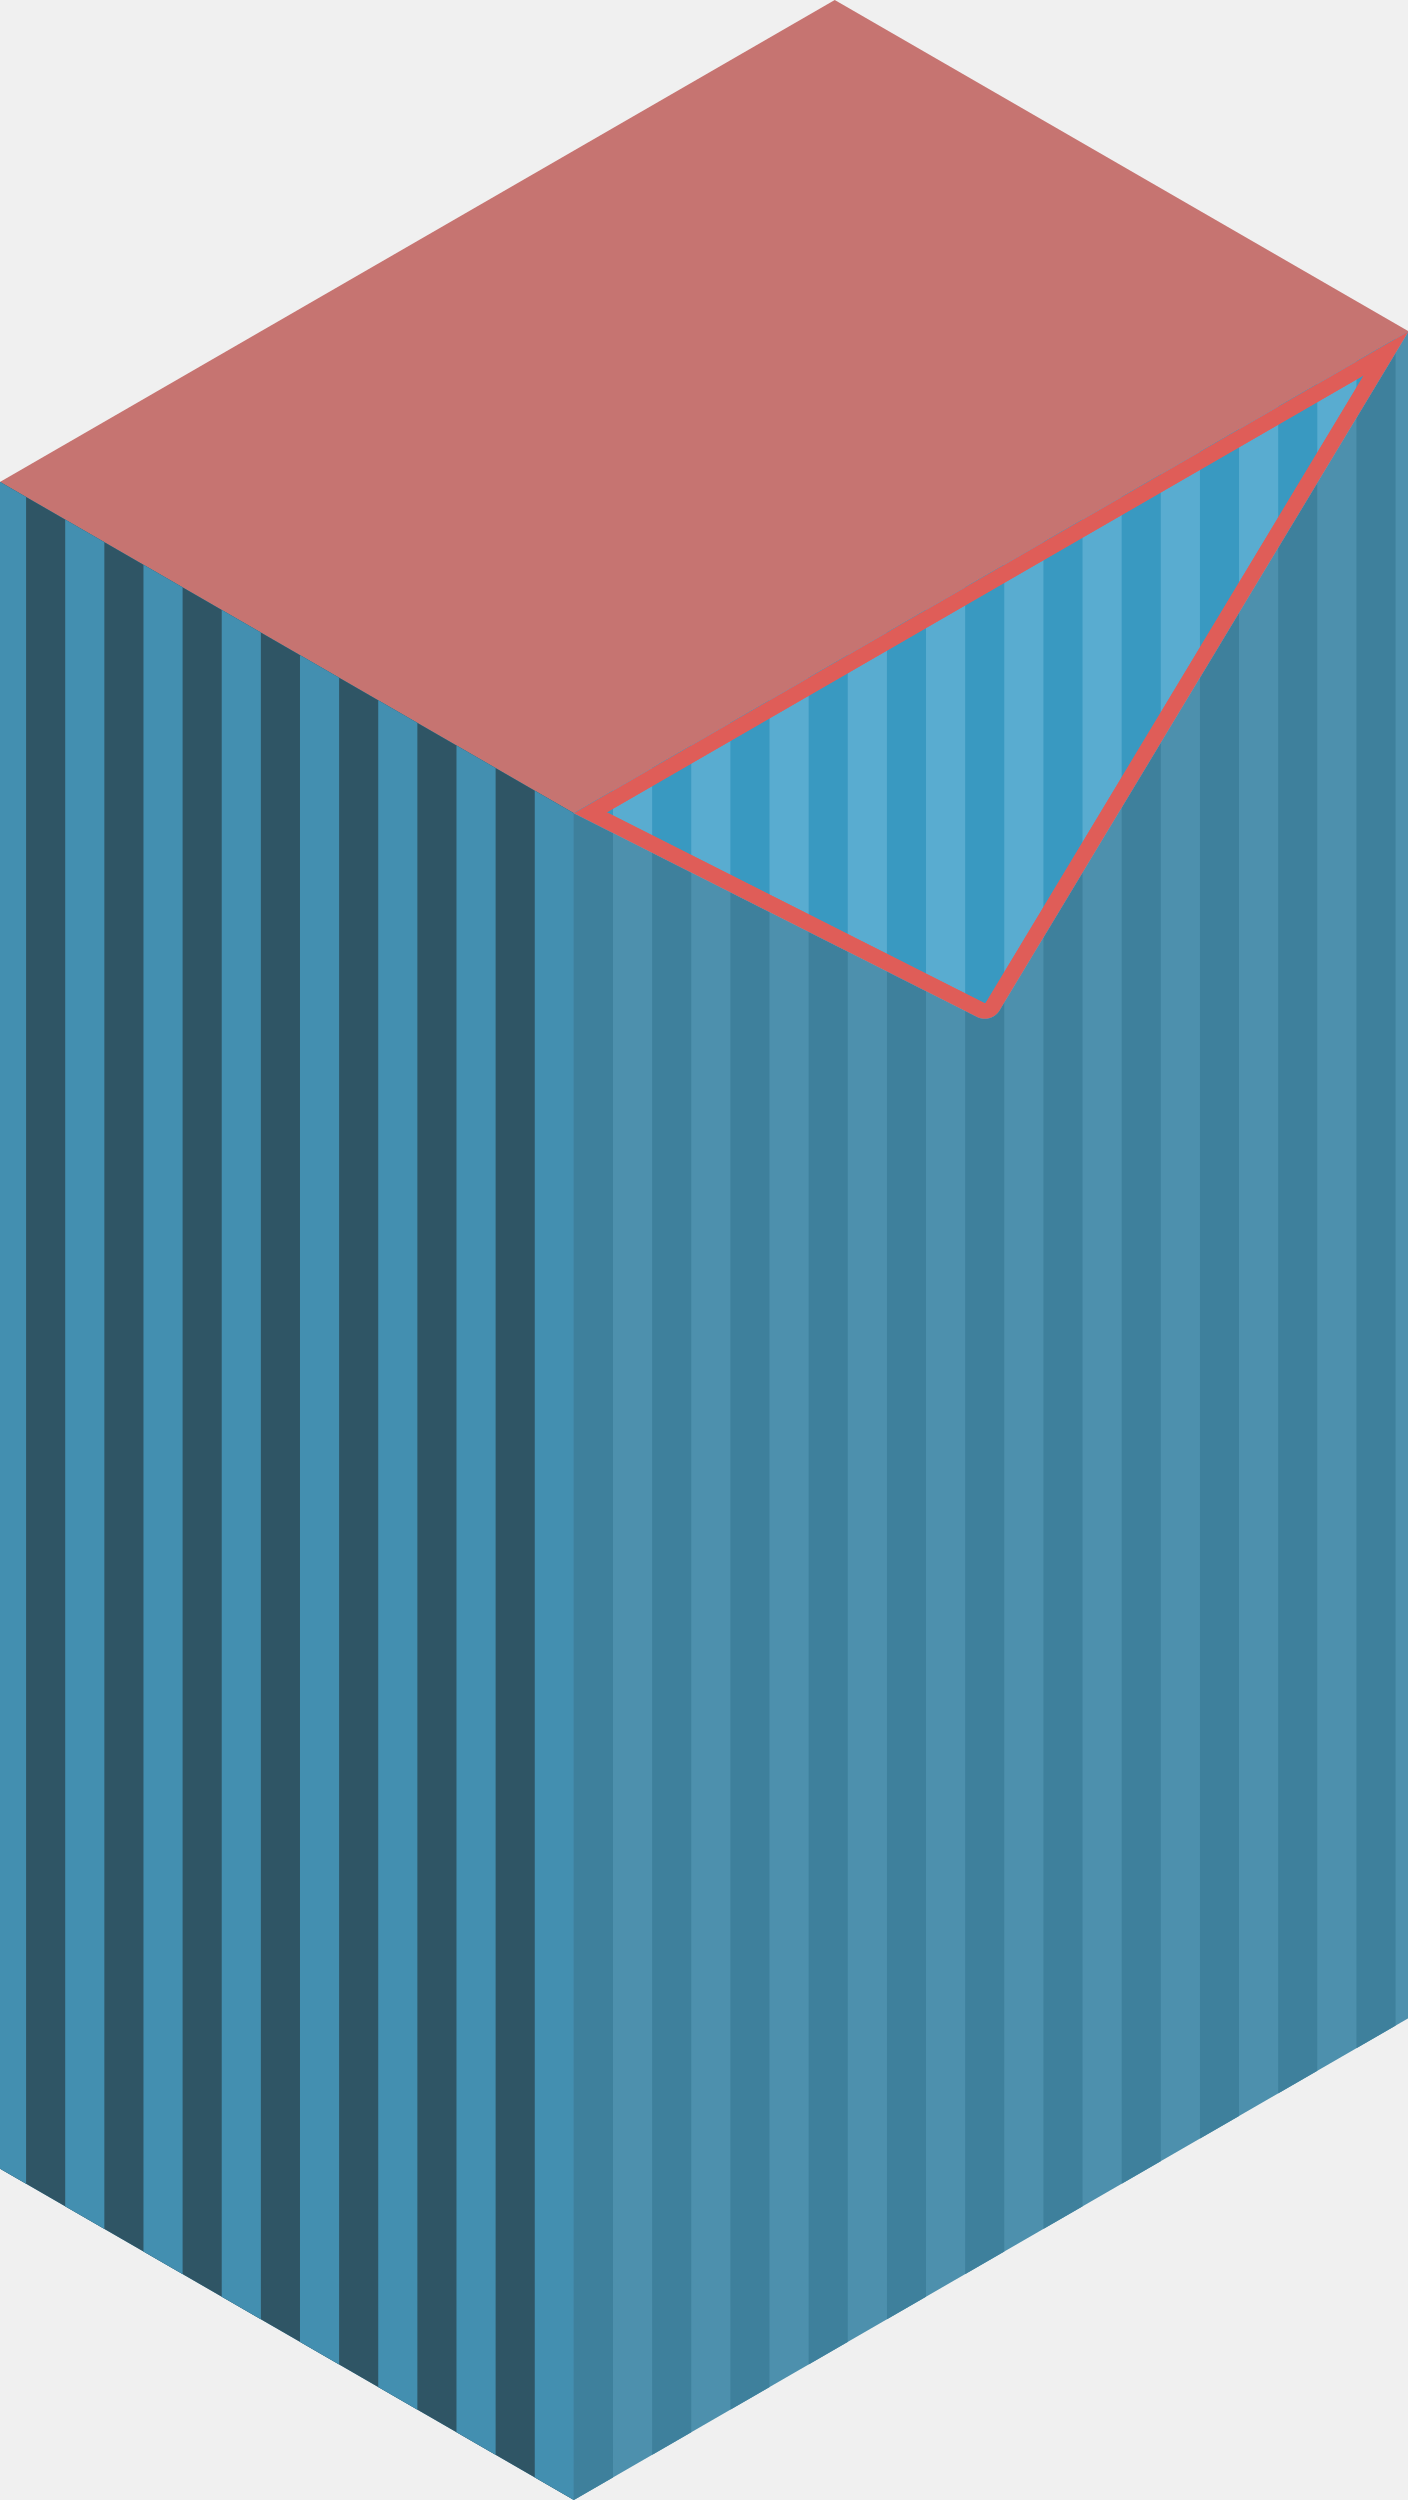
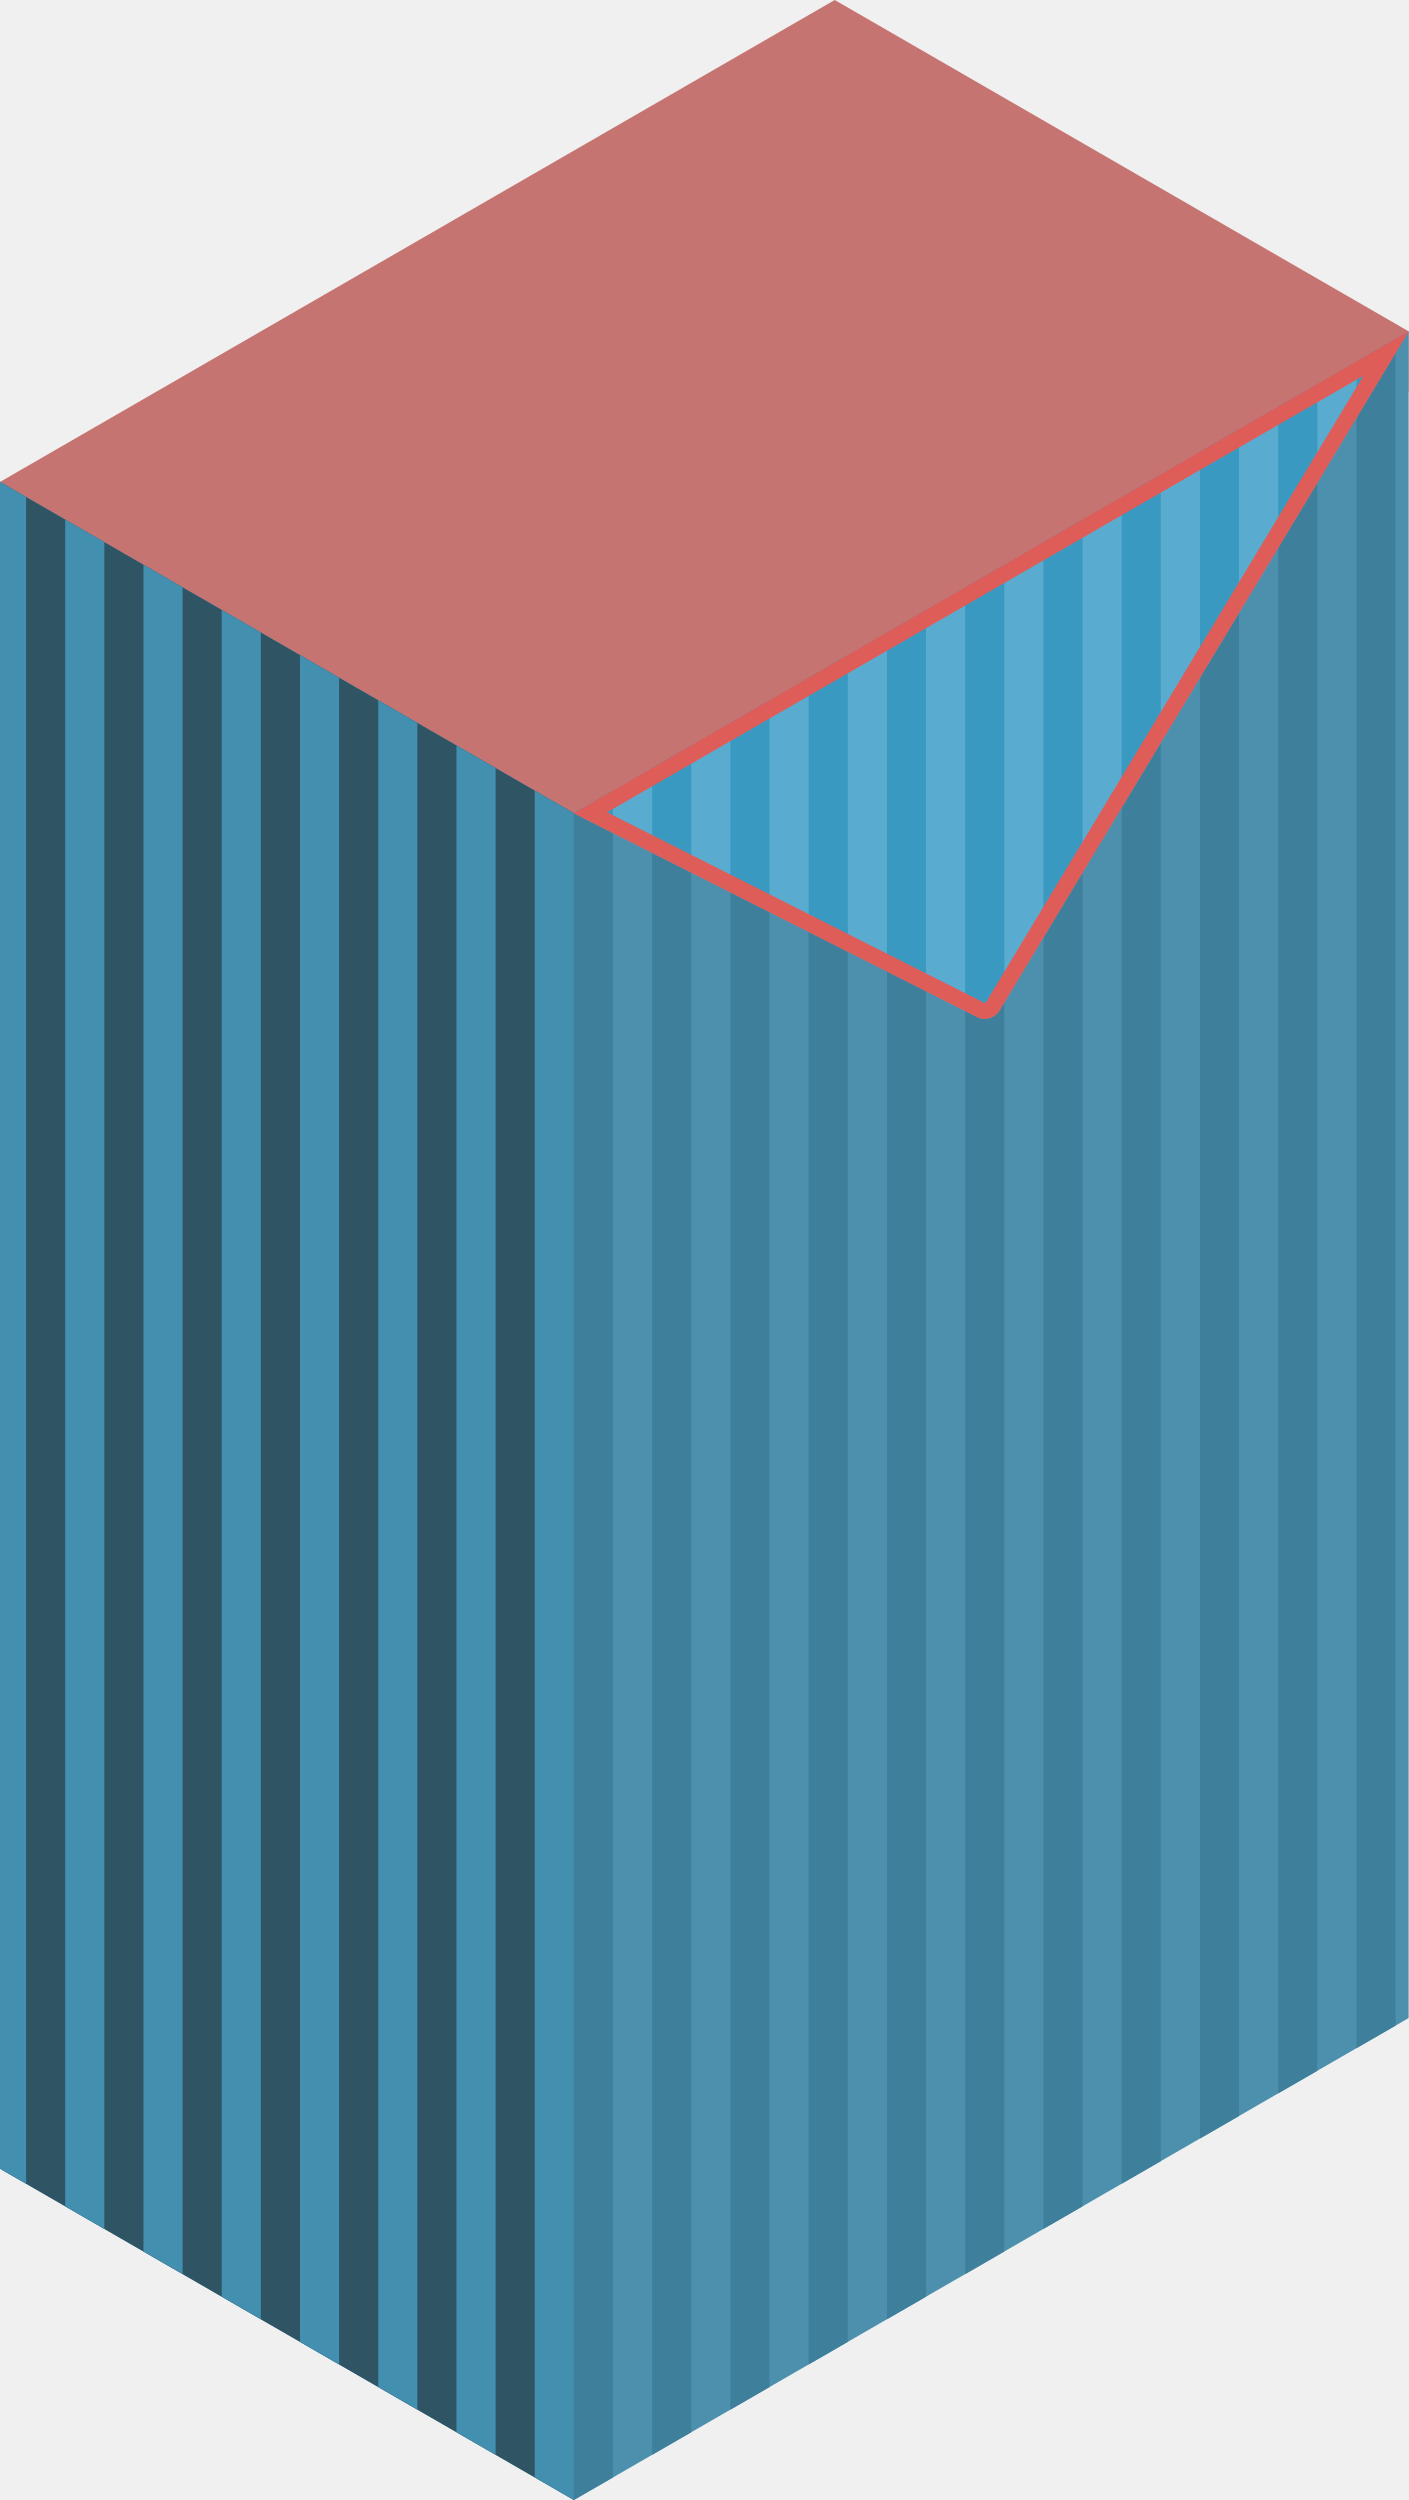
- <svg xmlns="http://www.w3.org/2000/svg" id="Layer_1" data-name="Layer 1" viewBox="0 0 269.736 479.2">
+ <svg xmlns="http://www.w3.org/2000/svg" id="Layer_1" data-name="Layer 1" viewBox="0 0 270 479.2">
  <defs>
    <style>
-       .cls-1 {
-         fill: #fff;
-       }
- 
-       .cls-2, .cls-3 {
-         fill: none;
-       }
- 
-       .cls-3, .cls-5 {
-         clip-path: url(#clip-path);
-       }
- 
      .top-dark {
        fill: #c67471;
      }

      .curtain-R-prim-dark-light {
        fill: #4d90ad;
      }

      .curtain-L-prim-dark {
        fill: #2f5565;
      }

      .curtain-R-prim-dark {
        fill: #3e809c;
      }

      .curtain-L-prim-light {
        fill: #438fb0;
      }

-       .cls-4 {
-         mask: url(#mask);
-       }
- 
      .curtain-R-prim-light {
        fill: #59acd0;
      }

      .curtain-R-prim-light-dark {
        fill: #3999c1;
      }

-       .cls-6 {
-         mask: url(#mask-2);
-       }
- 
-       .cls-7 {
+       .cls-1 {
        fill: #df5d58;
      }
    </style>
-     <clipPath id="clip-path">
-       <path class="cls-2" d="M110,155.884,270,63.508,191.548,193.729a3.285,3.285,0,0,1-4.226,1.217Z" />
-     </clipPath>
-     <mask id="mask" x="110" y="63.508" width="160" height="131.772" maskUnits="userSpaceOnUse">
-       <g id="_mask_YK5Www9Wn7Cnc9KaDsOmvKdODDvZxoWQ" data-name=" mask YK5Www9Wn7Cnc9KaDsOmvKdODDvZxoWQ">
-         <path class="cls-1" d="M110,155.884,270,63.508,191.548,193.729a3.285,3.285,0,0,1-4.226,1.217Z" />
-       </g>
-     </mask>
-     <mask id="mask-2" x="103.695" y="60.91" width="168.875" height="137.377" maskUnits="userSpaceOnUse">
-       <g id="_mask_YK5Www9Wn7Cnc9KaDsOmvKdODDvZxoWQ-2" data-name=" mask YK5Www9Wn7Cnc9KaDsOmvKdODDvZxoWQ">
-         <path class="cls-1" d="M110,155.884,270,63.508,191.548,193.729a3.285,3.285,0,0,1-4.226,1.217Z" />
-       </g>
-     </mask>
  </defs>
  <g id="root">
    <path id="anchor_0_155.884_270" class="top-dark" d="M0,103.923V92.376L160,0,270,63.508V75.055L110,167.431Z" />
-     <path class="curtain-R-prim-dark-light" d="M270,63.508,110,155.884,0,92.376V415.692L110,479.2l160-92.376Z" />
-     <path class="curtain-L-prim-dark" d="M0,92.376l110,63.508V479.2L0,415.692Z" />
-     <path class="curtain-R-prim-dark" d="M110,155.884l7.5-4.33V474.87L110,479.2Z" />
-     <path class="curtain-L-prim-light" d="M110,155.884l-7.5-4.33V474.87l7.5,4.33Z" />
-     <path class="curtain-R-prim-dark" d="M140,138.564l7.5-4.331V457.55l-7.5,4.33Z" />
-     <path class="curtain-L-prim-light" d="M80,138.564l-7.5-4.331V457.55l7.5,4.33Z" />
-     <path class="curtain-R-prim-dark" d="M170,121.243l7.5-4.33V440.229l-7.5,4.33Z" />
-     <path class="curtain-L-prim-light" d="M50,121.243l-7.5-4.33V440.229l7.5,4.33Z" />
-     <path class="curtain-L-prim-light" d="M20,103.923l-7.5-4.331V422.909l7.5,4.33Z" />
-     <path class="curtain-R-prim-dark" d="M200,103.923l7.5-4.331V422.909l-7.5,4.33Z" />
-     <path class="curtain-R-prim-dark" d="M230,86.602l7.5-4.33V405.588l-7.5,4.33Z" />
-     <path class="curtain-R-prim-dark" d="M260,69.282l7.5-4.331V388.268l-7.5,4.33Z" />
-     <path class="curtain-R-prim-dark" d="M125,147.224l7.5-4.33V466.21l-7.5,4.33Z" />
-     <path class="curtain-L-prim-light" d="M95,147.224l-7.5-4.33V466.21l7.5,4.33Z" />
-     <path class="curtain-R-prim-dark" d="M155,129.903l7.5-4.33V448.889l-7.5,4.33Z" />
-     <path class="curtain-L-prim-light" d="M65,129.903l-7.5-4.33V448.889l7.5,4.33Z" />
-     <path class="curtain-L-prim-light" d="M35,112.583l-7.5-4.33V431.569l7.5,4.33Z" />
-     <path class="curtain-L-prim-light" d="M5,95.262,0,92.376V415.692l5,2.886Z" />
-     <path class="curtain-R-prim-dark" d="M185,112.583l7.5-4.33V431.569l-7.5,4.33Z" />
-     <path class="curtain-R-prim-dark" d="M215,95.262l7.5-4.33V414.248l-7.5,4.33Z" />
-     <path class="curtain-R-prim-dark" d="M245,77.942l7.5-4.33V396.928l-7.5,4.33Z" />
-     <g class="cls-4">
-       <path class="curtain-R-prim-light" d="M110,155.884,270,63.508,191.548,193.729a3.285,3.285,0,0,1-4.226,1.217Z" />
+     <path id="Path" class="curtain-R-prim-dark-light" d="M270,63.508,110,155.884,0,92.376V415.692L110,479.2l160-92.376Z" />
+     <path id="Path-2" data-name="Path" class="curtain-L-prim-dark" d="M0,92.376l110,63.508V479.2L0,415.692Z" />
+     <path id="Path-3" data-name="Path" class="curtain-R-prim-dark" d="M110,155.884l7.5-4.33V474.87L110,479.2Z" />
+     <path id="Path-4" data-name="Path" class="curtain-L-prim-light" d="M110,155.884l-7.5-4.33V474.87l7.5,4.33Z" />
+     <path id="Path-5" data-name="Path" class="curtain-R-prim-dark" d="M140,138.564l7.5-4.331V457.55l-7.5,4.33Z" />
+     <path id="Path-6" data-name="Path" class="curtain-L-prim-light" d="M80,138.564l-7.5-4.331V457.55l7.5,4.33Z" />
+     <path id="Path-7" data-name="Path" class="curtain-R-prim-dark" d="M170,121.243l7.5-4.33V440.229l-7.5,4.33Z" />
+     <path id="Path-8" data-name="Path" class="curtain-L-prim-light" d="M50,121.243l-7.5-4.33V440.229l7.5,4.33Z" />
+     <path id="Path-9" data-name="Path" class="curtain-L-prim-light" d="M20,103.923l-7.5-4.331V422.909l7.5,4.33Z" />
+     <path id="Path-10" data-name="Path" class="curtain-R-prim-dark" d="M200,103.923l7.5-4.331V422.909l-7.5,4.33Z" />
+     <path id="Path-11" data-name="Path" class="curtain-R-prim-dark" d="M230,86.602l7.5-4.33V405.588l-7.5,4.33Z" />
+     <path id="Path-12" data-name="Path" class="curtain-R-prim-dark" d="M260,69.282l7.5-4.331V388.268l-7.5,4.33Z" />
+     <path id="Path-13" data-name="Path" class="curtain-R-prim-dark" d="M125,147.224l7.5-4.33V466.21l-7.5,4.33Z" />
+     <path id="Path-14" data-name="Path" class="curtain-L-prim-light" d="M95,147.224l-7.5-4.33V466.21l7.5,4.33Z" />
+     <path id="Path-15" data-name="Path" class="curtain-R-prim-dark" d="M155,129.903l7.5-4.33V448.889l-7.5,4.33Z" />
+     <path id="Path-16" data-name="Path" class="curtain-L-prim-light" d="M65,129.903l-7.5-4.33V448.889l7.5,4.33Z" />
+     <path id="Path-17" data-name="Path" class="curtain-L-prim-light" d="M35,112.583l-7.5-4.33V431.569l7.5,4.33Z" />
+     <path id="Path-18" data-name="Path" class="curtain-L-prim-light" d="M5,95.262,0,92.376V415.692l5,2.886Z" />
+     <path id="Path-19" data-name="Path" class="curtain-R-prim-dark" d="M185,112.583l7.5-4.33V431.569l-7.5,4.33Z" />
+     <path id="Path-20" data-name="Path" class="curtain-R-prim-dark" d="M215,95.262l7.5-4.33V414.248l-7.5,4.33Z" />
+     <path id="Path-21" data-name="Path" class="curtain-R-prim-dark" d="M245,77.942l7.5-4.33V396.928l-7.5,4.33Z" />
+     <path id="Mask" class="curtain-R-prim-light" d="M110,155.884,270,63.508,191.548,193.729a3.285,3.285,0,0,1-4.226,1.217Z" />
+     <g>
+       <polygon class="curtain-R-prim-light-dark" points="117.5 151.554 110 155.884 117.5 159.673 117.5 151.554" />
+       <polygon class="curtain-R-prim-light-dark" points="147.5 134.233 140 138.563 140 171.039 147.5 174.829 147.5 134.233" />
+       <polygon class="curtain-R-prim-light-dark" points="177.5 116.913 170 121.243 170 186.195 177.5 189.984 177.5 116.913" />
+       <polygon class="curtain-R-prim-light-dark" points="207.5 99.592 200 103.922 200 179.7 207.5 167.251 207.5 99.592" />
+       <polygon class="curtain-R-prim-light-dark" points="237.5 82.272 230 86.602 230 129.903 237.5 117.454 237.5 82.272" />
+       <polygon class="curtain-R-prim-light-dark" points="267.5 64.951 260 69.282 260 80.107 267.5 67.658 267.5 64.951" />
+       <polygon class="curtain-R-prim-light-dark" points="125 163.462 132.5 167.251 132.5 142.893 125 147.224 125 163.462" />
+       <polygon class="curtain-R-prim-light-dark" points="162.5 125.573 155 129.903 155 178.617 162.5 182.406 162.5 125.573" />
+       <path class="curtain-R-prim-light-dark" d="M192.5,108.253l-7.5,4.33v81.19l2.322,1.173a3.285,3.285,0,0,0,4.226-1.217l.952-1.58Z" />
+       <polygon class="curtain-R-prim-light-dark" points="222.5 90.932 215 95.262 215 154.802 222.5 142.352 222.5 90.932" />
+       <polygon class="curtain-R-prim-light-dark" points="252.5 73.612 245 77.942 245 105.005 252.5 92.556 252.5 73.612" />
    </g>
-     <path class="curtain-R-prim-light" d="M110,155.884,270,63.508,191.548,193.729a3.285,3.285,0,0,1-4.226,1.217Z" />
-     <g class="cls-5">
-       <path class="curtain-R-prim-light-dark" d="M110,144.696l7.5-4.33V244.289l-7.5,4.33Z" />
-       <path class="curtain-R-prim-light-dark" d="M140,127.376l7.5-4.331V226.968l-7.5,4.331Z" />
-       <path class="curtain-R-prim-light-dark" d="M170,110.055l7.5-4.33V209.648l-7.5,4.33Z" />
-       <path class="curtain-R-prim-light-dark" d="M200,92.735l7.5-4.331V192.327l-7.5,4.331Z" />
-       <path class="curtain-R-prim-light-dark" d="M230,75.414l7.5-4.33V175.007l-7.5,4.33Z" />
-       <path class="curtain-R-prim-light-dark" d="M260,58.094l7.5-4.331V157.686l-7.5,4.331Z" />
-       <path class="curtain-R-prim-light-dark" d="M125,136.036l7.5-4.33V235.629l-7.5,4.33Z" />
-       <path class="curtain-R-prim-light-dark" d="M155,118.715l7.5-4.33V218.308l-7.5,4.33Z" />
-       <path class="curtain-R-prim-light-dark" d="M185,101.395l7.5-4.33V200.988l-7.5,4.33Z" />
-       <path class="curtain-R-prim-light-dark" d="M215,84.074l7.5-4.33V183.667l-7.5,4.33Z" />
-       <path class="curtain-R-prim-light-dark" d="M245,66.754l7.5-4.33V166.347l-7.5,4.33Z" />
-     </g>
-     <g class="cls-6">
-       <g>
-         <path class="cls-7" d="M188.759,198.287a6.17,6.17,0,0,1-2.789-.664L103.695,156.06,268.5,60.91l4.07,4.146L194.118,195.277A6.255,6.255,0,0,1,188.759,198.287Zm-72.454-42.579,72.37,36.56a.309.309,0,0,0,.303-.087L261.43,71.92Z" />
-         <path class="cls-7" d="M188.759,198.287a6.17,6.17,0,0,1-2.789-.664L103.695,156.06,268.5,60.91l4.07,4.146L194.118,195.277A6.255,6.255,0,0,1,188.759,198.287Zm-72.454-42.579,72.37,36.56a.309.309,0,0,0,.303-.087L261.43,71.92Z" />
-       </g>
+     <g>
+       <path class="cls-1" d="M110,155.884l77.322,39.062a3.285,3.285,0,0,0,4.226-1.217L270,63.508Zm78.99,36.28a.273.273,0,0,1-.24.12.193.193,0,0,1-.08-.02l-72.37-36.56,145.13-83.78Z" />
+       <path class="cls-1" d="M110,155.884l77.322,39.062a3.285,3.285,0,0,0,4.226-1.217L270,63.508Zm78.99,36.28a.273.273,0,0,1-.24.12.193.193,0,0,1-.08-.02l-72.37-36.56,145.13-83.78Z" />
    </g>
  </g>
</svg>
